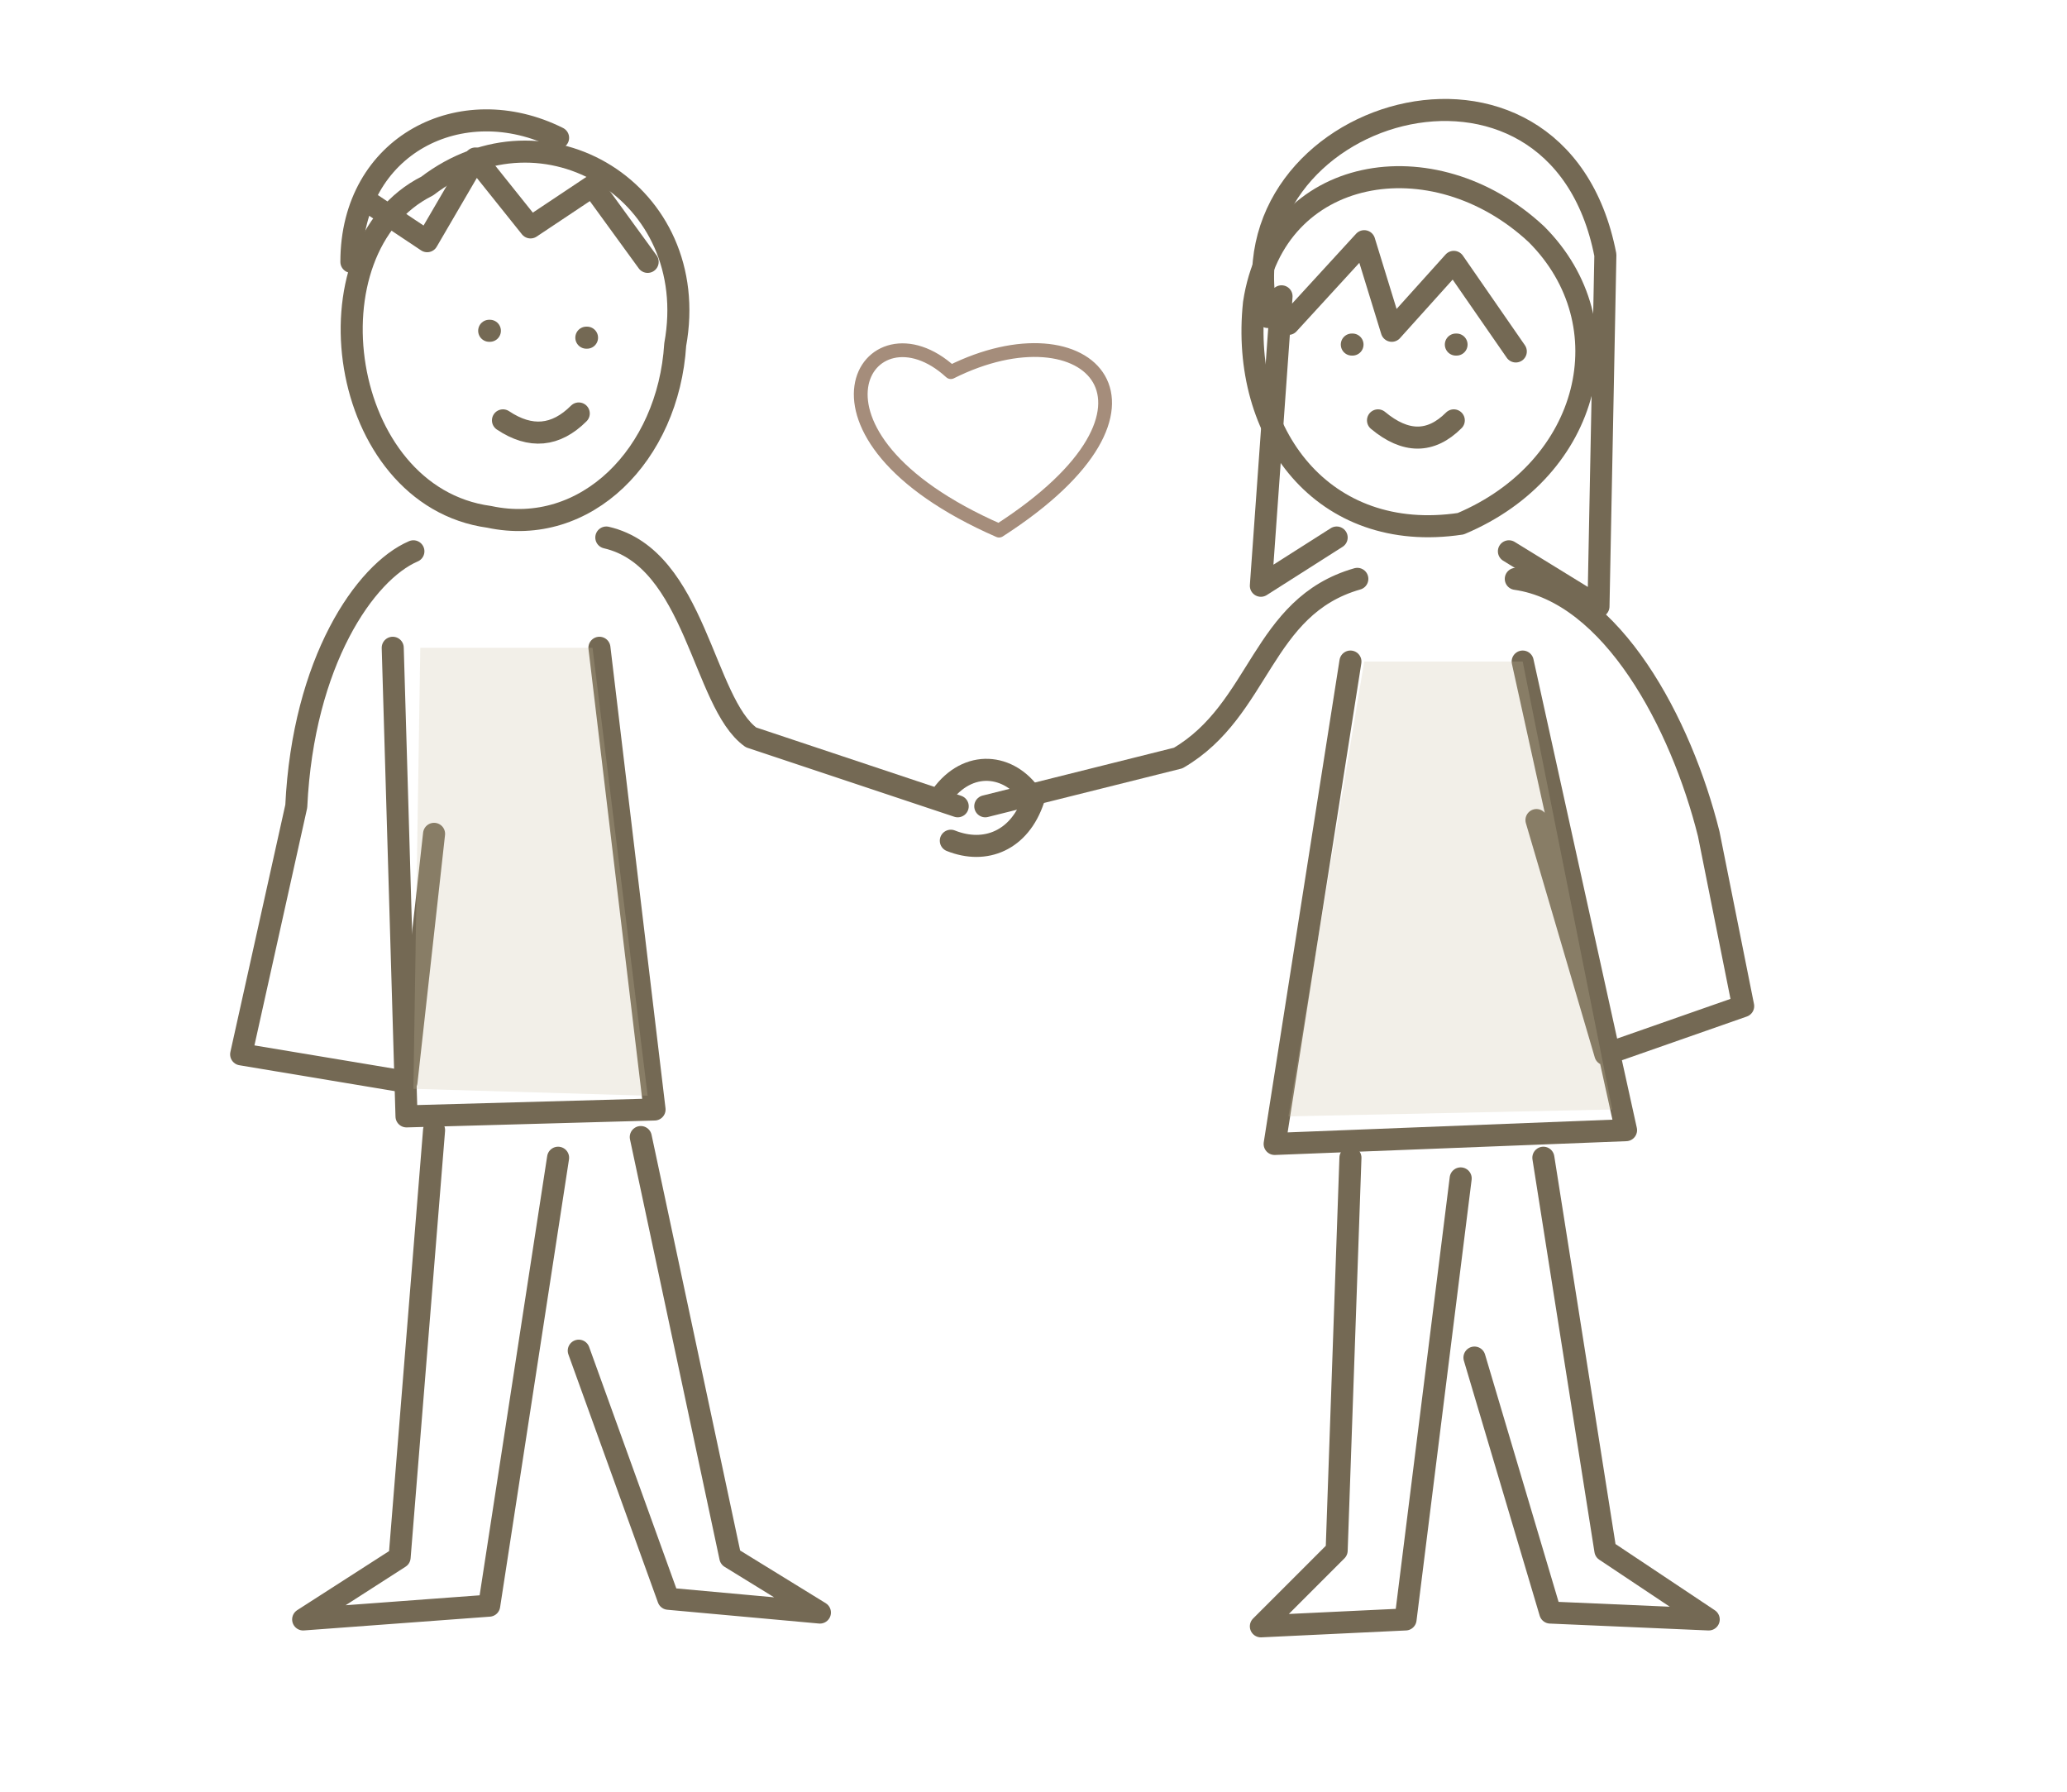
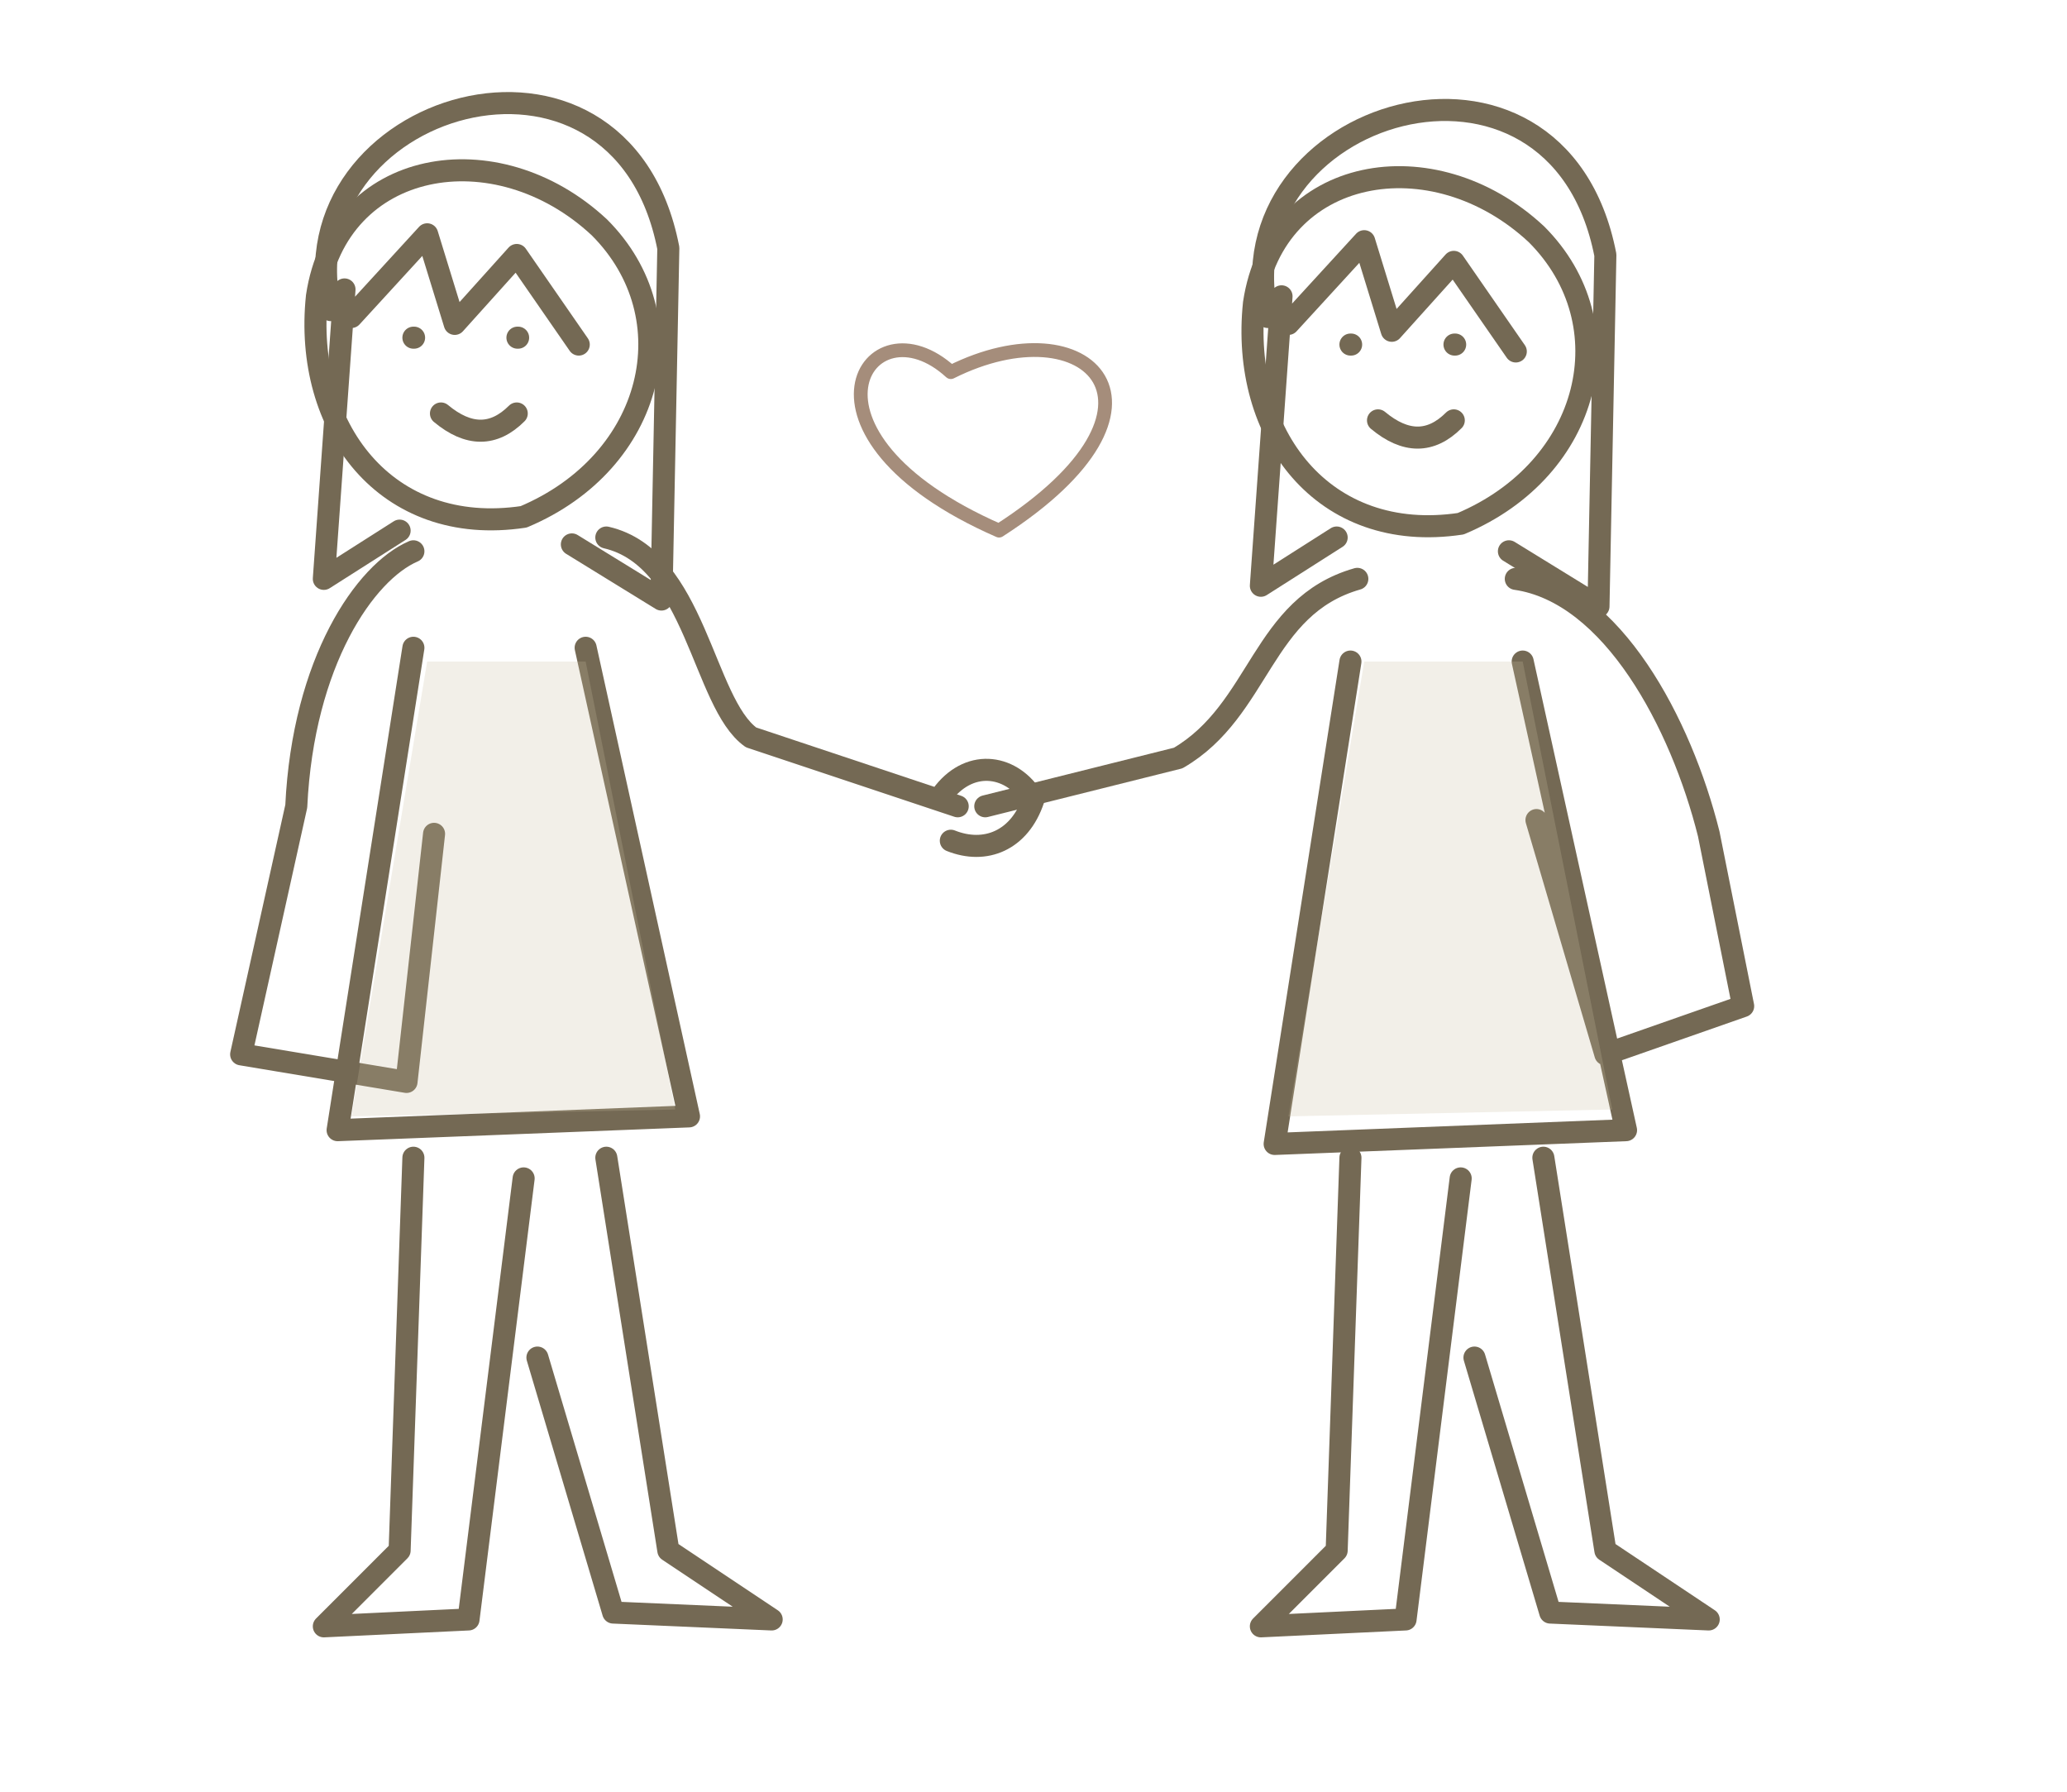
<svg xmlns="http://www.w3.org/2000/svg" viewBox="0 0 300 260">
+   <defs>
+     <g id="matching-girl-head">
+       <path d="M212 76c-20 3-32-13-30-32 3-20 26-24 41-10 13 13 8 34-11 42Z" />
+       <path d="M184 46c-7-30 42-45 49-9l-1 51-13-8m-33-37-3 42 11-7m-7-31 11-12 4 13 9-10 9 13" />
+       <path d="M196 50h.1m15 0h.1M200 61q6 5 11 0" />
+     </g>
+   </defs>
  <g fill="none" stroke="#746954" stroke-width="3.2" stroke-linecap="round" stroke-linejoin="round">
-     <path d="M71 75c-22-3-27-39-9-48 17-13 40 1 36 23-1 16-13 28-27 25Z" />
-     <path d="M51 38c0-17 16-25 30-18m-28 9 9 6 7-12 8 10 9-6 8 11" />
+     <use href="#matching-girl-head" transform="translate(-136 -1)" />
+     <use href="#matching-girl-head" />
    <path d="M60 80c-7 3-16 16-17 37l-8 36 24 4 4-36m25-43c13 3 14 24 21 29l30 10" />
-     <path d="m57 94 2 68 36-1-8-67M63 164l-5 62-14 9 27-2 10-65m12-3 13 61 13 8-22-2-13-36" />
-     <path d="M212 76c-20 3-32-13-30-32 3-20 26-24 41-10 13 13 8 34-11 42Z" />
-     <path d="M184 46c-7-30 42-45 49-9l-1 51-13-8m-33-37-3 42 11-7m-7-31 11-12 4 13 9-10 9 13" />
+     <path d="m60 94-11 70 51-2-15-68M60 168l-2 57-11 11 21-1 8-64m12-3 9 57 15 10-23-1-11-37" />
    <path d="M197 84c-14 4-14 19-26 26l-28 7m77-33c14 2 24 21 28 37l5 25-20 7-10-34m-27-23-11 70 51-2-15-68" />
    <path d="m196 168-2 57-11 11 21-1 8-64m12-3 9 57 15 10-23-1-11-37" />
-     <path d="M137 115c4-5 10-4 13 1-2 6-7 8-12 6m-67-74h.1m14 1h.1m111 1h.1m15 0h.1M73 61q6 4 11-1m116 1q6 5 11 0" />
+     <path d="M137 115c4-5 10-4 13 1-2 6-7 8-12 6" />
    <path d="M138 54c-12-11-25 9 7 23 28-18 13-33-7-23Z" stroke="#a58d7b" stroke-width="2" />
  </g>
  <g fill="#c8bda0" opacity=".24">
-     <path d="m61 94-1 64 34 1-8-65Z" />
+     <path d="m62 96-11 66 47-1-13-65Z" />
    <path d="m198 96-11 66 47-1-13-65Z" />
  </g>
</svg>
